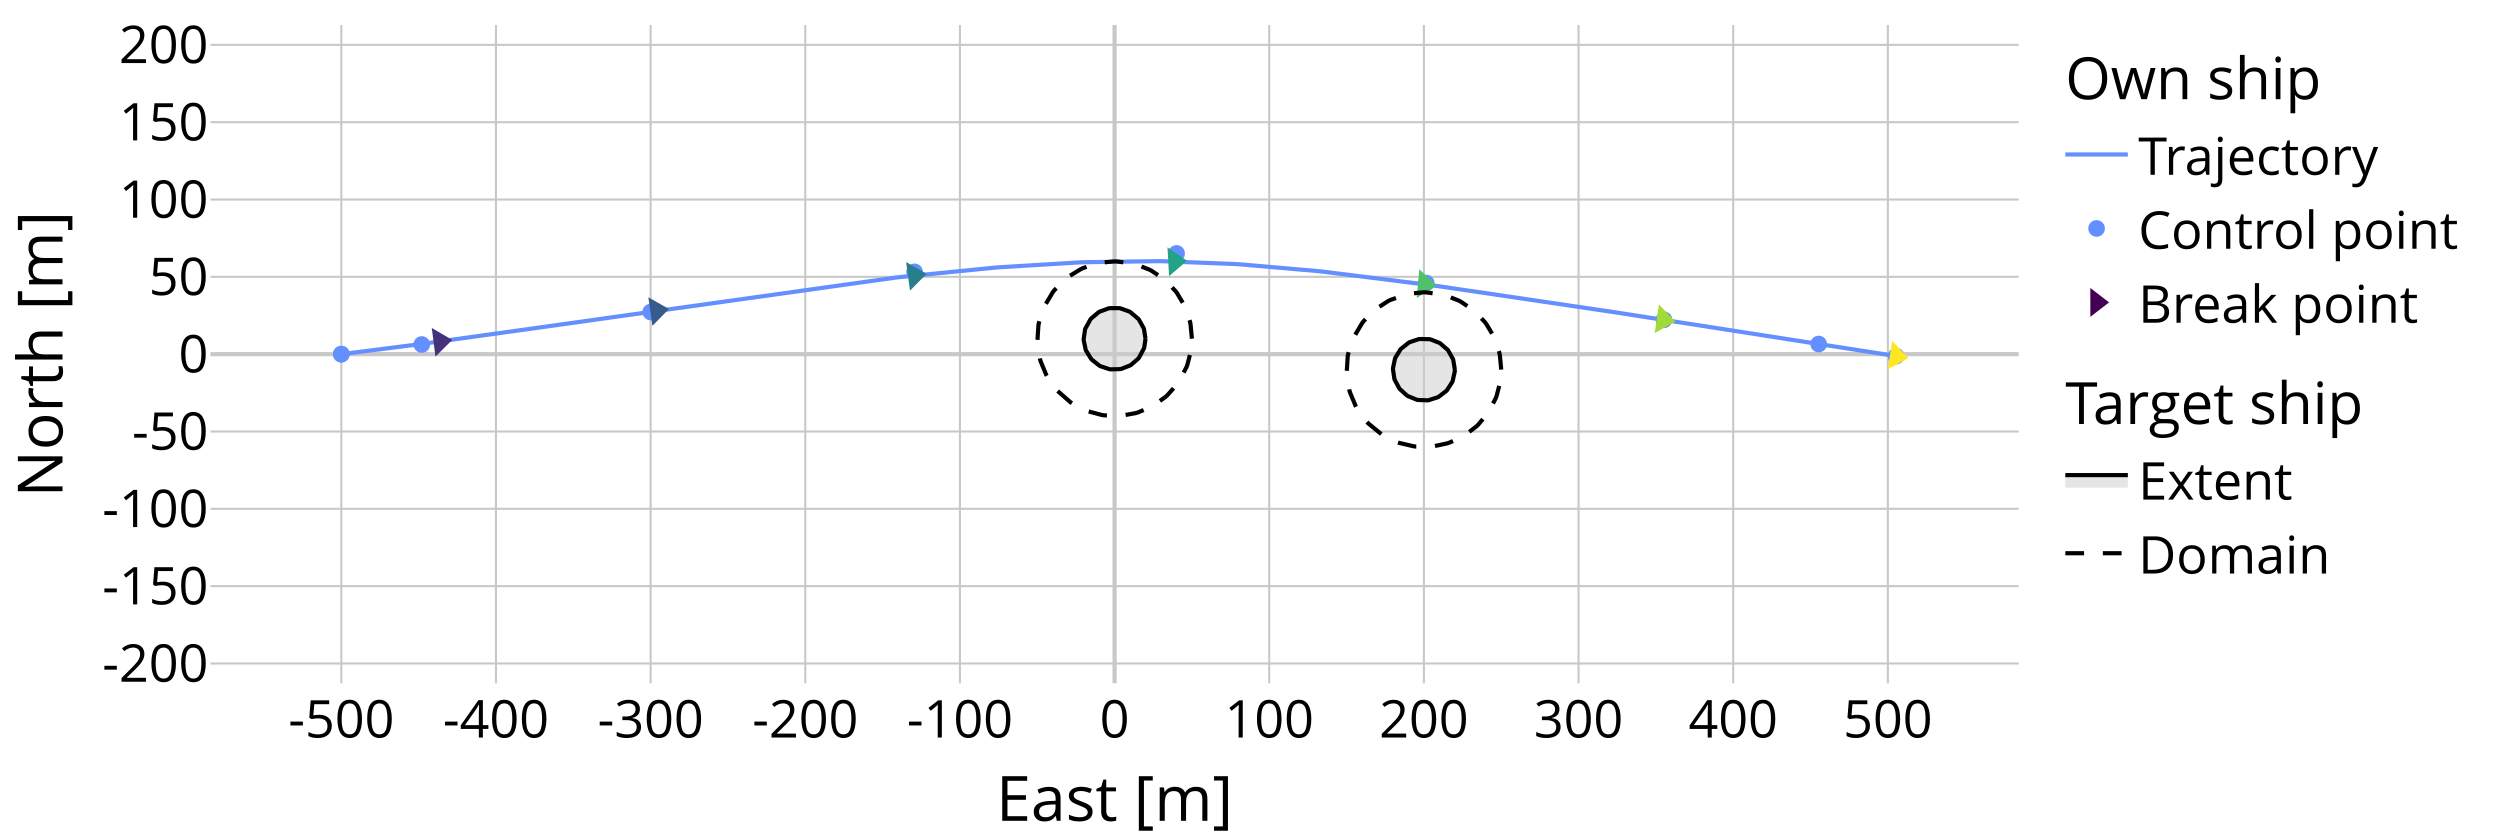
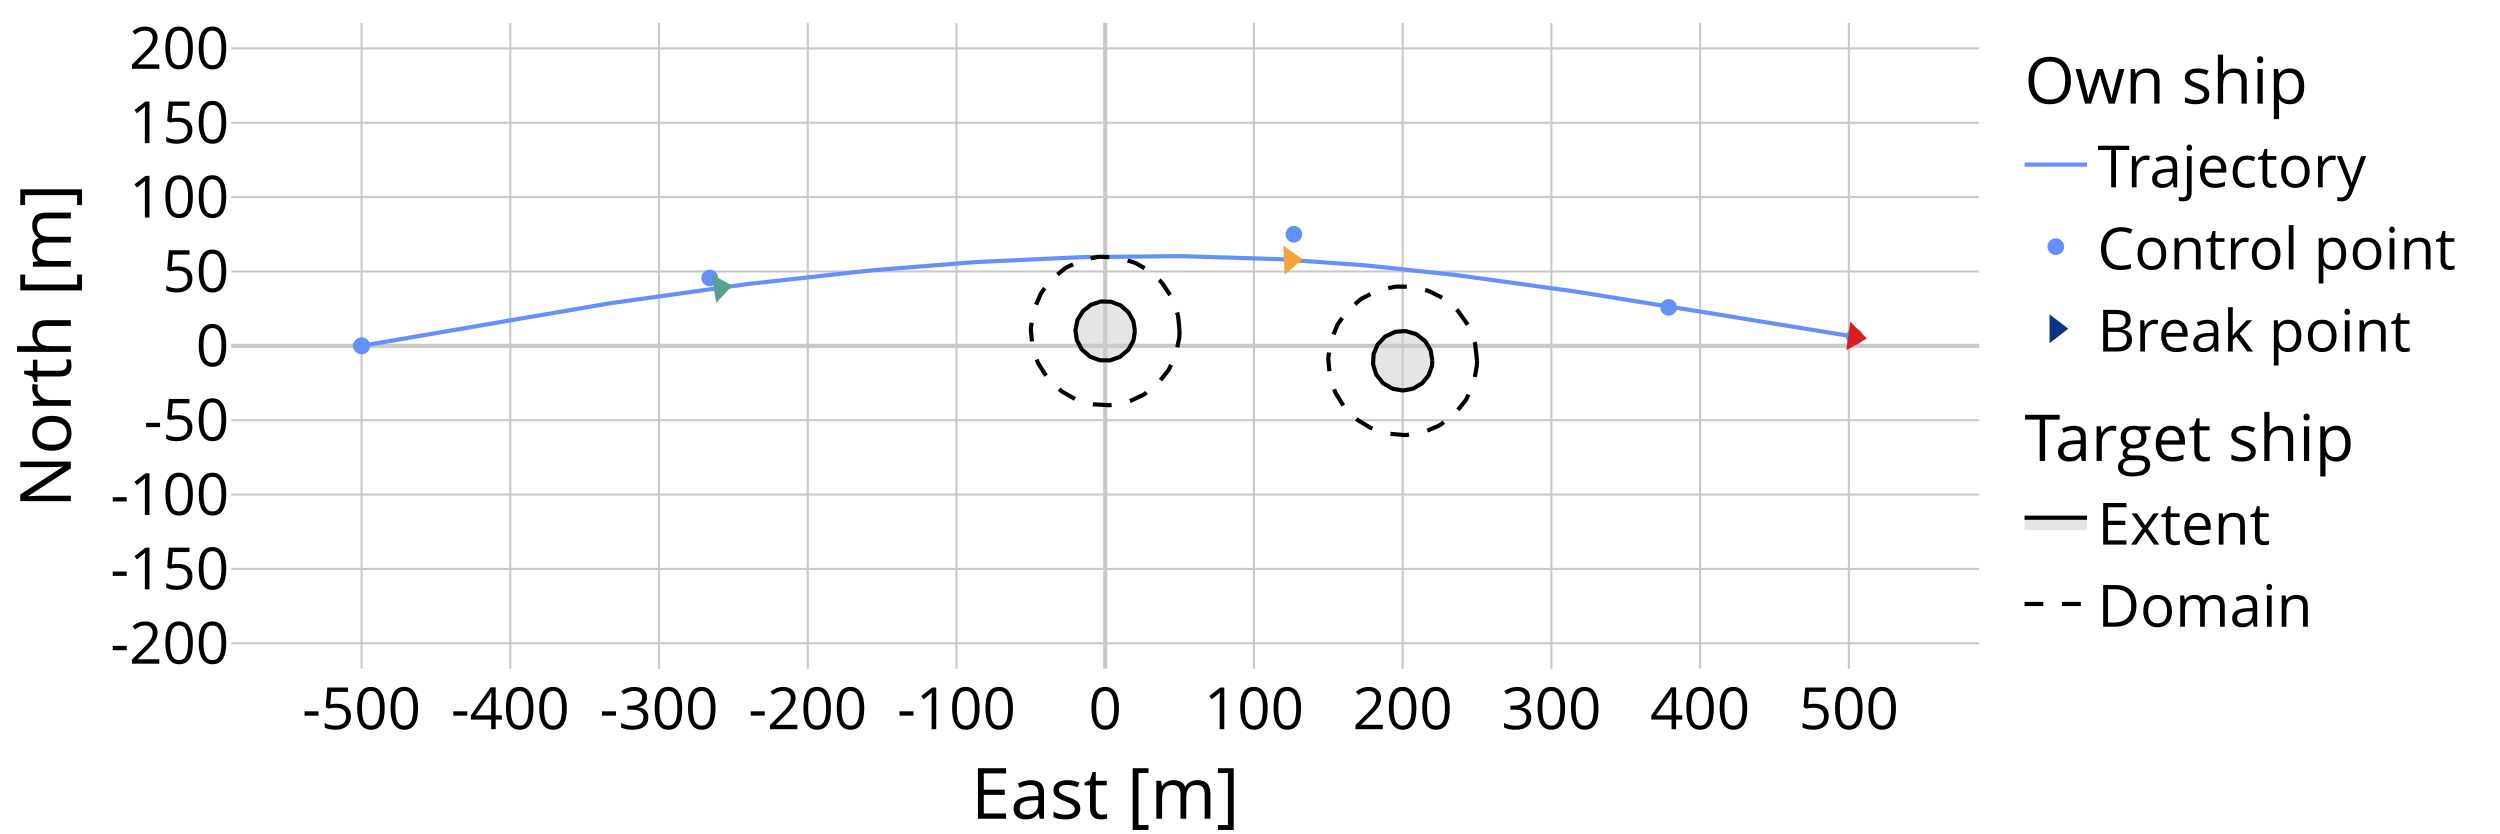
<svg xmlns="http://www.w3.org/2000/svg" class="main-svg" width="1200" height="400" style="" viewBox="0 0 1200 400">
  <rect x="0" y="0" width="1200" height="400" style="fill: rgb(255, 255, 255); fill-opacity: 1;" />
-   <defs id="defs-8f6f8b">
+   <defs id="defs-2bbbcf">
    <g class="clips">
-       <clipPath id="clip8f6f8bxyplot" class="plotclip">
-         <rect width="868" height="316" />
+       <clipPath id="clip2bbbcfxyplot" class="plotclip">
+         <rect width="839" height="310" />
      </clipPath>
-       <clipPath class="axesclip" id="clip8f6f8bx">
-         <rect x="101" y="0" width="868" height="400" />
+       <clipPath class="axesclip" id="clip2bbbcfx">
+         <rect x="111" y="0" width="839" height="400" />
      </clipPath>
-       <clipPath class="axesclip" id="clip8f6f8by">
-         <rect x="0" y="12" width="1200" height="316" />
+       <clipPath class="axesclip" id="clip2bbbcfy">
+         <rect x="0" y="11" width="1200" height="310" />
      </clipPath>
-       <clipPath class="axesclip" id="clip8f6f8bxy">
-         <rect x="101" y="12" width="868" height="316" />
+       <clipPath class="axesclip" id="clip2bbbcfxy">
+         <rect x="111" y="11" width="839" height="310" />
      </clipPath>
    </g>
    <g class="gradients" />
    <g class="patterns" />
  </defs>
  <g class="bglayer" />
  <g class="layer-below">
    <g class="imagelayer" />
    <g class="shapelayer" />
  </g>
  <g class="cartesianlayer">
    <g class="subplot xy">
      <g class="layer-subplot">
        <g class="shapelayer" />
        <g class="imagelayer" />
      </g>
      <g class="minor-gridlayer">
        <g class="x" />
        <g class="y" />
      </g>
      <g class="gridlayer">
        <g class="x">
-           <path class="xgrid crisp" transform="translate(163.83,0)" d="M0,12v316" style="stroke: rgb(200, 200, 200); stroke-opacity: 1; stroke-width: 1px;" />
-           <path class="xgrid crisp" transform="translate(238.06,0)" d="M0,12v316" style="stroke: rgb(200, 200, 200); stroke-opacity: 1; stroke-width: 1px;" />
-           <path class="xgrid crisp" transform="translate(312.3,0)" d="M0,12v316" style="stroke: rgb(200, 200, 200); stroke-opacity: 1; stroke-width: 1px;" />
-           <path class="xgrid crisp" transform="translate(386.53,0)" d="M0,12v316" style="stroke: rgb(200, 200, 200); stroke-opacity: 1; stroke-width: 1px;" />
-           <path class="xgrid crisp" transform="translate(460.77,0)" d="M0,12v316" style="stroke: rgb(200, 200, 200); stroke-opacity: 1; stroke-width: 1px;" />
-           <path class="xgrid crisp" transform="translate(609.23,0)" d="M0,12v316" style="stroke: rgb(200, 200, 200); stroke-opacity: 1; stroke-width: 1px;" />
-           <path class="xgrid crisp" transform="translate(683.47,0)" d="M0,12v316" style="stroke: rgb(200, 200, 200); stroke-opacity: 1; stroke-width: 1px;" />
-           <path class="xgrid crisp" transform="translate(757.7,0)" d="M0,12v316" style="stroke: rgb(200, 200, 200); stroke-opacity: 1; stroke-width: 1px;" />
-           <path class="xgrid crisp" transform="translate(831.94,0)" d="M0,12v316" style="stroke: rgb(200, 200, 200); stroke-opacity: 1; stroke-width: 1px;" />
-           <path class="xgrid crisp" transform="translate(906.17,0)" d="M0,12v316" style="stroke: rgb(200, 200, 200); stroke-opacity: 1; stroke-width: 1px;" />
+           <path class="xgrid crisp" transform="translate(173.56,0)" d="M0,11v310" style="stroke: rgb(200, 200, 200); stroke-opacity: 1; stroke-width: 1px;" />
+           <path class="xgrid crisp" transform="translate(244.95,0)" d="M0,11v310" style="stroke: rgb(200, 200, 200); stroke-opacity: 1; stroke-width: 1px;" />
+           <path class="xgrid crisp" transform="translate(316.34,0)" d="M0,11v310" style="stroke: rgb(200, 200, 200); stroke-opacity: 1; stroke-width: 1px;" />
+           <path class="xgrid crisp" transform="translate(387.73,0)" d="M0,11v310" style="stroke: rgb(200, 200, 200); stroke-opacity: 1; stroke-width: 1px;" />
+           <path class="xgrid crisp" transform="translate(459.11,0)" d="M0,11v310" style="stroke: rgb(200, 200, 200); stroke-opacity: 1; stroke-width: 1px;" />
+           <path class="xgrid crisp" transform="translate(601.89,0)" d="M0,11v310" style="stroke: rgb(200, 200, 200); stroke-opacity: 1; stroke-width: 1px;" />
+           <path class="xgrid crisp" transform="translate(673.27,0)" d="M0,11v310" style="stroke: rgb(200, 200, 200); stroke-opacity: 1; stroke-width: 1px;" />
+           <path class="xgrid crisp" transform="translate(744.66,0)" d="M0,11v310" style="stroke: rgb(200, 200, 200); stroke-opacity: 1; stroke-width: 1px;" />
+           <path class="xgrid crisp" transform="translate(816.05,0)" d="M0,11v310" style="stroke: rgb(200, 200, 200); stroke-opacity: 1; stroke-width: 1px;" />
+           <path class="xgrid crisp" transform="translate(887.44,0)" d="M0,11v310" style="stroke: rgb(200, 200, 200); stroke-opacity: 1; stroke-width: 1px;" />
        </g>
        <g class="y">
-           <path class="ygrid crisp" transform="translate(0,318.47)" d="M101,0h868" style="stroke: rgb(200, 200, 200); stroke-opacity: 1; stroke-width: 1px;" />
-           <path class="ygrid crisp" transform="translate(0,281.35)" d="M101,0h868" style="stroke: rgb(200, 200, 200); stroke-opacity: 1; stroke-width: 1px;" />
-           <path class="ygrid crisp" transform="translate(0,244.23)" d="M101,0h868" style="stroke: rgb(200, 200, 200); stroke-opacity: 1; stroke-width: 1px;" />
-           <path class="ygrid crisp" transform="translate(0,207.12)" d="M101,0h868" style="stroke: rgb(200, 200, 200); stroke-opacity: 1; stroke-width: 1px;" />
-           <path class="ygrid crisp" transform="translate(0,132.88)" d="M101,0h868" style="stroke: rgb(200, 200, 200); stroke-opacity: 1; stroke-width: 1px;" />
-           <path class="ygrid crisp" transform="translate(0,95.77)" d="M101,0h868" style="stroke: rgb(200, 200, 200); stroke-opacity: 1; stroke-width: 1px;" />
-           <path class="ygrid crisp" transform="translate(0,58.65)" d="M101,0h868" style="stroke: rgb(200, 200, 200); stroke-opacity: 1; stroke-width: 1px;" />
-           <path class="ygrid crisp" transform="translate(0,21.53)" d="M101,0h868" style="stroke: rgb(200, 200, 200); stroke-opacity: 1; stroke-width: 1px;" />
+           <path class="ygrid crisp" transform="translate(0,308.77)" d="M111,0h839" style="stroke: rgb(200, 200, 200); stroke-opacity: 1; stroke-width: 1px;" />
+           <path class="ygrid crisp" transform="translate(0,273.08)" d="M111,0h839" style="stroke: rgb(200, 200, 200); stroke-opacity: 1; stroke-width: 1px;" />
+           <path class="ygrid crisp" transform="translate(0,237.39)" d="M111,0h839" style="stroke: rgb(200, 200, 200); stroke-opacity: 1; stroke-width: 1px;" />
+           <path class="ygrid crisp" transform="translate(0,201.69)" d="M111,0h839" style="stroke: rgb(200, 200, 200); stroke-opacity: 1; stroke-width: 1px;" />
+           <path class="ygrid crisp" transform="translate(0,130.31)" d="M111,0h839" style="stroke: rgb(200, 200, 200); stroke-opacity: 1; stroke-width: 1px;" />
+           <path class="ygrid crisp" transform="translate(0,94.61)" d="M111,0h839" style="stroke: rgb(200, 200, 200); stroke-opacity: 1; stroke-width: 1px;" />
+           <path class="ygrid crisp" transform="translate(0,58.92)" d="M111,0h839" style="stroke: rgb(200, 200, 200); stroke-opacity: 1; stroke-width: 1px;" />
+           <path class="ygrid crisp" transform="translate(0,23.23)" d="M111,0h839" style="stroke: rgb(200, 200, 200); stroke-opacity: 1; stroke-width: 1px;" />
        </g>
      </g>
      <g class="zerolinelayer">
-         <path class="xzl zl crisp" transform="translate(535,0)" d="M0,12v316" style="stroke: rgb(200, 200, 200); stroke-opacity: 1; stroke-width: 2px;" />
-         <path class="yzl zl crisp" transform="translate(0,170)" d="M101,0h868" style="stroke: rgb(200, 200, 200); stroke-opacity: 1; stroke-width: 2px;" />
+         <path class="xzl zl crisp" transform="translate(530.5,0)" d="M0,11v310" style="stroke: rgb(200, 200, 200); stroke-opacity: 1; stroke-width: 2px;" />
+         <path class="yzl zl crisp" transform="translate(0,166)" d="M111,0h839" style="stroke: rgb(200, 200, 200); stroke-opacity: 1; stroke-width: 2px;" />
      </g>
      <g class="layer-between">
        <g class="shapelayer" />
        <g class="imagelayer" />
      </g>
      <path class="xlines-below" />
      <path class="ylines-below" />
      <g class="overlines-below" />
      <g class="xaxislayer-below" />
      <g class="yaxislayer-below" />
      <g class="overaxes-below" />
      <g class="overplot">
-         <g class="xy" transform="translate(101,12)" clip-path="url(#clip8f6f8bxyplot)">
+         <g class="xy" transform="translate(111,11)" clip-path="url(#clip2bbbcfxyplot)">
          <g class="scatterlayer mlayer">
-             <g class="trace scatter tracee1438c" style="stroke-miterlimit: 2; opacity: 1;">
-               <g class="fills" />
-               <g class="errorbars" />
-               <g class="lines">
-                 <path class="js-line" d="M62.83,158L99.38,153.35L101.18,153.11L183.21,141.67L185.85,141.28L328.56,121.29L331.51,120.95L375.77,116.53L378.71,116.29L416.82,113.97L419.73,113.86L454.54,113.36L457.42,113.39L491.76,114.73L494.6,114.91L531.23,118.1L534.03,118.39L586.54,124.97L589.27,125.34L675.32,138.07L677.97,138.48L809.14,158.92" style="vector-effect: none; fill: none; stroke: rgb(100, 143, 255); stroke-opacity: 1; stroke-width: 2px; opacity: 1;" />
-               </g>
-               <g class="points" />
-               <g class="text" />
-             </g>
-             <g class="trace scatter trace0c125d" style="stroke-miterlimit: 2; opacity: 1;">
+             <g class="trace scatter trace939c73" style="stroke-miterlimit: 2; opacity: 1;">
+               <g class="fills" />
+               <g class="errorbars" />
+               <g class="lines">
+                 <path class="js-line" d="M62.56,155L180.9,134.72L183.41,134.34L246.19,125.57L248.87,125.23L305.69,118.95L308.42,118.69L355.08,114.96L357.84,114.78L407.63,112.46L410.41,112.38L454.79,111.96L457.56,111.99L501.86,113.36L504.62,113.5L543.19,116.28L545.93,116.53L587.02,120.93L589.76,121.27L644.22,128.8L646.93,129.21L722.65,141.41L725.35,141.86L779.13,150.64" style="vector-effect: none; fill: none; stroke: rgb(100, 143, 255); stroke-opacity: 1; stroke-width: 2px; opacity: 1;" />
+               </g>
+               <g class="points" />
+               <g class="text" />
+             </g>
+             <g class="trace scatter trace4f220f" style="stroke-miterlimit: 2; opacity: 1;">
              <g class="fills" />
              <g class="errorbars" />
              <g class="lines" />
              <g class="points">
-                 <path class="point" transform="translate(62.83,158)" d="M4,0A4,4 0 1,1 0,-4A4,4 0 0,1 4,0Z" style="opacity: 1; stroke-width: 0px; fill: rgb(100, 143, 255); fill-opacity: 1;" />
-                 <path class="point" transform="translate(62.83,158)" d="M4,0A4,4 0 1,1 0,-4A4,4 0 0,1 4,0Z" style="opacity: 1; stroke-width: 0px; fill: rgb(100, 143, 255); fill-opacity: 1;" />
-                 <path class="point" transform="translate(101.45,153.36)" d="M4,0A4,4 0 1,1 0,-4A4,4 0 0,1 4,0Z" style="opacity: 1; stroke-width: 0px; fill: rgb(100, 143, 255); fill-opacity: 1;" />
-                 <path class="point" transform="translate(211.36,137.76)" d="M4,0A4,4 0 1,1 0,-4A4,4 0 0,1 4,0Z" style="opacity: 1; stroke-width: 0px; fill: rgb(100, 143, 255); fill-opacity: 1;" />
-                 <path class="point" transform="translate(337.99,118.5)" d="M4,0A4,4 0 1,1 0,-4A4,4 0 0,1 4,0Z" style="opacity: 1; stroke-width: 0px; fill: rgb(100, 143, 255); fill-opacity: 1;" />
-                 <path class="point" transform="translate(463.76,109.64)" d="M4,0A4,4 0 1,1 0,-4A4,4 0 0,1 4,0Z" style="opacity: 1; stroke-width: 0px; fill: rgb(100, 143, 255); fill-opacity: 1;" />
-                 <path class="point" transform="translate(583.58,123.86)" d="M4,0A4,4 0 1,1 0,-4A4,4 0 0,1 4,0Z" style="opacity: 1; stroke-width: 0px; fill: rgb(100, 143, 255); fill-opacity: 1;" />
-                 <path class="point" transform="translate(697.7,141.51)" d="M4,0A4,4 0 1,1 0,-4A4,4 0 0,1 4,0Z" style="opacity: 1; stroke-width: 0px; fill: rgb(100, 143, 255); fill-opacity: 1;" />
-                 <path class="point" transform="translate(771.97,153.14)" d="M4,0A4,4 0 1,1 0,-4A4,4 0 0,1 4,0Z" style="opacity: 1; stroke-width: 0px; fill: rgb(100, 143, 255); fill-opacity: 1;" />
-                 <path class="point" transform="translate(809.14,158.92)" d="M4,0A4,4 0 1,1 0,-4A4,4 0 0,1 4,0Z" style="opacity: 1; stroke-width: 0px; fill: rgb(100, 143, 255); fill-opacity: 1;" />
-               </g>
-               <g class="text" />
-             </g>
-             <g class="trace scatter trace7d413b" style="stroke-miterlimit: 2; opacity: 1;">
+                 <path class="point" transform="translate(62.56,155)" d="M4,0A4,4 0 1,1 0,-4A4,4 0 0,1 4,0Z" style="opacity: 1; stroke-width: 0px; fill: rgb(100, 143, 255); fill-opacity: 1;" />
+                 <path class="point" transform="translate(62.56,155)" d="M4,0A4,4 0 1,1 0,-4A4,4 0 0,1 4,0Z" style="opacity: 1; stroke-width: 0px; fill: rgb(100, 143, 255); fill-opacity: 1;" />
+                 <path class="point" transform="translate(229.66,122.41)" d="M4,0A4,4 0 1,1 0,-4A4,4 0 0,1 4,0Z" style="opacity: 1; stroke-width: 0px; fill: rgb(100, 143, 255); fill-opacity: 1;" />
+                 <path class="point" transform="translate(510.06,101.44)" d="M4,0A4,4 0 1,1 0,-4A4,4 0 0,1 4,0Z" style="opacity: 1; stroke-width: 0px; fill: rgb(100, 143, 255); fill-opacity: 1;" />
+                 <path class="point" transform="translate(689.96,136.54)" d="M4,0A4,4 0 1,1 0,-4A4,4 0 0,1 4,0Z" style="opacity: 1; stroke-width: 0px; fill: rgb(100, 143, 255); fill-opacity: 1;" />
+                 <path class="point" transform="translate(779.13,150.64)" d="M4,0A4,4 0 1,1 0,-4A4,4 0 0,1 4,0Z" style="opacity: 1; stroke-width: 0px; fill: rgb(100, 143, 255); fill-opacity: 1;" />
+               </g>
+               <g class="text" />
+             </g>
+             <g class="trace scatter traceaa5541" style="stroke-miterlimit: 2; opacity: 1;">
              <g class="fills" />
              <g class="errorbars" />
              <g class="lines" />
              <g class="points">
-                 <path class="point" transform="translate(62.83,158)" d="M0,0Z" style="opacity: 1; stroke-width: 0px; fill: rgb(68, 1, 84); fill-opacity: 1;" />
-                 <path class="point" transform="translate(110.11,151.92)" d="M-3.859,-6.491L-2.092,7.256L5.951,-0.765Z" style="opacity: 1; stroke-width: 0px; fill: rgb(69, 50, 125); fill-opacity: 1;" />
-                 <path class="point" transform="translate(214.15,137.15)" d="M-3.944,-6.439L-1.996,7.283L5.94,-0.843Z" style="opacity: 1; stroke-width: 0px; fill: rgb(54, 91, 140); fill-opacity: 1;" />
-                 <path class="point" transform="translate(337.84,120.23)" d="M-3.912,-6.459L-2.033,7.273L5.945,-0.813Z" style="opacity: 1; stroke-width: 0px; fill: rgb(39, 127, 142); fill-opacity: 1;" />
-                 <path class="point" transform="translate(462.77,113.48)" d="M-3.369,-6.758L-2.622,7.082L5.991,-0.323Z" style="opacity: 1; stroke-width: 0px; fill: rgb(34, 162, 135); fill-opacity: 1;" />
-                 <path class="point" transform="translate(582.63,124.43)" d="M-2.357,-7.174L-3.618,6.628L5.975,0.546Z" style="opacity: 1; stroke-width: 0px; fill: rgb(78, 193, 106); fill-opacity: 1;" />
-                 <path class="point" transform="translate(697.24,141.47)" d="M-1.948,-7.296L-3.986,6.414L5.935,0.882Z" style="opacity: 1; stroke-width: 0px; fill: rgb(162, 218, 55); fill-opacity: 1;" />
-                 <path class="point" transform="translate(809.14,158.92)" d="M-1.896,-7.31L-4.032,6.385L5.928,0.925Z" style="opacity: 1; stroke-width: 0px; fill: rgb(253, 231, 37); fill-opacity: 1;" />
-               </g>
-               <g class="text" />
-             </g>
-             <g class="trace scatter trace53553a" style="stroke-miterlimit: 2; opacity: 1;">
+                 <path class="point" transform="translate(62.56,155)" d="M0,0Z" style="opacity: 1; stroke-width: 0px; fill: rgb(12, 51, 131); fill-opacity: 1;" />
+                 <path class="point" transform="translate(234.62,127.06)" d="M-4.072,-6.36L-1.85,7.321L5.922,-0.962Z" style="opacity: 1; stroke-width: 0px; fill: rgb(88, 161, 142); fill-opacity: 1;" />
+                 <path class="point" transform="translate(508.3,113.71)" d="M-3.334,-6.776L-2.659,7.068L5.993,-0.292Z" style="opacity: 1; stroke-width: 0px; fill: rgb(242, 165, 56); fill-opacity: 1;" />
+                 <path class="point" transform="translate(779.13,150.64)" d="M-2.036,-7.272L-3.909,6.461L5.945,0.811Z" style="opacity: 1; stroke-width: 0px; fill: rgb(217, 30, 30); fill-opacity: 1;" />
+               </g>
+               <g class="text" />
+             </g>
+             <g class="trace scatter trace529191" style="stroke-miterlimit: 2; opacity: 1;">
              <g class="fills">
                <g>
-                   <path class="js-fill" d="M448.85,150.58L448.11,145.97L447.96,145.52L445.7,141.44L445.41,141.07L441.49,137.76L441.08,137.53L436.68,135.97L436.22,135.9L431.55,135.93L431.09,136.02L426.71,137.64L426.31,137.88L422.74,140.89L422.44,141.25L419.96,145.74L419.82,146.19L419.15,150.81L419.17,151.28L420.12,155.85L420.29,156.29L422.74,160.26L423.06,160.61L426.71,163.51L427.12,163.74L431.55,165.22L432.01,165.29L436.68,165.18L437.14,165.09L441.49,163.4L441.89,163.15L445.41,160.08L445.7,159.72L448.11,155.19L448.25,154.74L448.85,150.58Z" style="fill: rgb(204, 204, 204); fill-opacity: 0.5; stroke-width: 0;" />
+                   <path class="js-fill" d="M433.78,147.86L433.07,143.43L432.92,143L430.75,139.07L430.47,138.72L427.09,135.77L426.7,135.53L422.52,133.91L422.08,133.82L417.59,133.71L417.14,133.78L412.89,135.21L412.49,135.42L408.98,138.21L408.68,138.55L406.32,142.37L406.15,142.79L405.24,147.19L405.22,147.64L405.86,152.08L406,152.51L408.11,156.47L408.39,156.83L412.1,160.07L412.49,160.3L416.7,161.86L417.14,161.94L421.63,161.98L422.08,161.9L426.31,160.41L426.7,160.19L430.47,157L430.75,156.65L432.92,152.72L433.07,152.29L433.78,147.86Z" style="fill: rgb(204, 204, 204); fill-opacity: 0.5; stroke-width: 0;" />
                </g>
              </g>
              <g class="errorbars" />
              <g class="lines">
-                 <path class="js-line" d="M448.85,150.58L448.11,145.97L447.96,145.52L445.7,141.44L445.41,141.07L441.49,137.76L441.08,137.53L436.68,135.97L436.22,135.9L431.55,135.93L431.09,136.02L426.71,137.64L426.31,137.88L422.74,140.89L422.44,141.25L419.96,145.74L419.82,146.19L419.15,150.81L419.17,151.28L420.12,155.85L420.29,156.29L422.74,160.26L423.06,160.61L426.71,163.51L427.12,163.74L431.55,165.22L432.01,165.29L436.68,165.18L437.14,165.09L441.49,163.4L441.89,163.15L445.41,160.08L445.7,159.72L448.11,155.19L448.25,154.74L448.85,150.58" style="vector-effect: none; fill: none; stroke: rgb(0, 0, 0); stroke-opacity: 1; stroke-width: 2px; opacity: 1;" />
-               </g>
-               <g class="points" />
-               <g class="text" />
-             </g>
-             <g class="trace scatter trace14cbc1" style="stroke-miterlimit: 2; opacity: 1;">
-               <g class="fills" />
-               <g class="errorbars" />
-               <g class="lines">
-                 <path class="js-line" d="M471.12,150.58L470.45,143.59L470.21,142.44L468.03,135.77L467.55,134.7L463.96,128.66L463.25,127.73L458.43,122.63L457.53,121.87L451.71,117.95L450.67,117.41L444.12,114.87L442.99,114.56L434.88,113.47L433.71,113.46L426.72,114.18L425.58,114.43L418.92,116.66L417.86,117.15L411.85,120.79L410.92,121.5L405.11,127.27L404.39,128.19L400.2,135.23L399.74,136.3L397.66,143.01L397.44,144.16L396.92,152.33L397,153.5L398.21,160.42L398.54,161.54L401.24,168.03L401.81,169.05L405.86,174.78L406.64,175.66L412.8,181.05L413.78,181.7L420,184.95L421.09,185.38L427.88,187.19L429.03,187.36L436.05,187.64L437.22,187.55L444.12,186.29L445.25,185.95L451.71,183.2L452.73,182.62L458.43,178.52L459.3,177.74L463.96,172.49L464.64,171.53L468.48,164.31L468.9,163.21L470.66,156.41L470.82,155.25L471.12,150.58" style="vector-effect: none; fill: none; stroke: rgb(0, 0, 0); stroke-opacity: 1; stroke-dasharray: 9px, 9px; stroke-width: 2px; opacity: 1;" />
-               </g>
-               <g class="points" />
-               <g class="text" />
-             </g>
-             <g class="trace scatter trace38dc88" style="stroke-miterlimit: 2; opacity: 1;">
+                 <path class="js-line" d="M433.78,147.86L433.07,143.43L432.92,143L430.75,139.07L430.47,138.72L427.09,135.77L426.7,135.53L422.52,133.91L422.08,133.82L417.59,133.71L417.14,133.78L412.89,135.21L412.49,135.42L408.98,138.21L408.68,138.55L406.32,142.37L406.15,142.79L405.24,147.19L405.22,147.64L405.86,152.08L406,152.51L408.11,156.47L408.39,156.83L412.1,160.07L412.49,160.3L416.7,161.86L417.14,161.94L421.63,161.98L422.08,161.9L426.31,160.41L426.7,160.19L430.47,157L430.75,156.65L432.92,152.72L433.07,152.29L433.78,147.86" style="vector-effect: none; fill: none; stroke: rgb(0, 0, 0); stroke-opacity: 1; stroke-width: 2px; opacity: 1;" />
+               </g>
+               <g class="points" />
+               <g class="text" />
+             </g>
+             <g class="trace scatter trace9f616b" style="stroke-miterlimit: 2; opacity: 1;">
+               <g class="fills" />
+               <g class="errorbars" />
+               <g class="lines">
+                 <path class="js-line" d="M455.19,147.86L454.55,141.14L454.33,140.04L451.76,132.59L451.26,131.58L446.92,125.01L446.19,124.16L441.25,119.56L440.34,118.89L434.51,115.48L433.48,115.02L425.94,112.75L424.83,112.57L416.97,112.26L415.84,112.36L409.22,113.68L408.15,114.02L401.01,117.33L400.05,117.93L393.96,122.92L393.19,123.74L389.12,129.13L388.54,130.1L385.4,137.31L385.08,138.4L383.85,146.17L383.81,147.3L384.56,155.14L384.8,156.23L387,162.62L387.48,163.64L391.72,170.27L392.44,171.14L398.2,176.5L399.12,177.16L405,180.48L406.04,180.92L412.5,182.86L413.61,183.07L421.47,183.5L422.6,183.42L430.32,181.88L431.38,181.52L437.51,178.68L438.47,178.09L443.83,173.98L444.64,173.2L449.58,167.07L450.17,166.11L453.06,160.01L453.43,158.94L455.03,151.24L455.12,150.11L455.19,147.86" style="vector-effect: none; fill: none; stroke: rgb(0, 0, 0); stroke-opacity: 1; stroke-dasharray: 9px, 9px; stroke-width: 2px; opacity: 1;" />
+               </g>
+               <g class="points" />
+               <g class="text" />
+             </g>
+             <g class="trace scatter trace96dab7" style="stroke-miterlimit: 2; opacity: 1;">
              <g class="fills">
                <g>
-                   <path class="js-fill" d="M597.32,165.42L596.58,160.81L596.43,160.37L594.17,156.28L593.88,155.92L590.36,152.85L589.96,152.6L585.61,150.91L585.15,150.82L580.48,150.71L580.02,150.78L575.59,152.26L575.18,152.49L571.53,155.39L571.21,155.74L568.76,159.71L568.59,160.15L567.64,164.72L567.62,165.19L568.29,169.81L568.43,170.26L570.63,174.38L570.91,174.75L574.38,177.87L574.78,178.12L579.1,179.88L579.56,179.98L584.22,180.17L584.69,180.1L589.14,178.69L589.55,178.47L593.25,175.63L593.57,175.28L596.08,171.35L596.26,170.92L597.29,166.36L597.31,165.89L597.32,165.42Z" style="fill: rgb(204, 204, 204); fill-opacity: 0.5; stroke-width: 0;" />
+                   <path class="js-fill" d="M576.55,162.14L575.7,157.28L575.54,156.86L573.24,153L572.95,152.66L569.09,149.59L568.69,149.38L563.96,147.96L563.51,147.92L559.03,148.23L558.6,148.34L554.12,150.42L553.75,150.68L550.36,154.27L550.12,154.65L548.4,158.79L548.3,159.23L548.08,163.71L548.14,164.16L549.47,168.45L549.67,168.85L552.71,172.74L553.05,173.04L557.31,175.52L557.73,175.67L562.16,176.42L562.61,176.41L567.03,175.6L567.45,175.44L571.33,173.18L571.67,172.89L574.54,169.44L574.77,169.05L576.3,164.83L576.37,164.38L576.55,162.14Z" style="fill: rgb(204, 204, 204); fill-opacity: 0.5; stroke-width: 0;" />
                </g>
              </g>
              <g class="errorbars" />
              <g class="lines">
-                 <path class="js-line" d="M597.32,165.42L596.58,160.81L596.43,160.37L594.17,156.28L593.88,155.92L590.36,152.85L589.96,152.6L585.61,150.91L585.15,150.82L580.48,150.71L580.02,150.78L575.59,152.26L575.18,152.49L571.53,155.39L571.21,155.74L568.76,159.71L568.59,160.15L567.64,164.72L567.62,165.19L568.29,169.81L568.43,170.26L570.63,174.38L570.91,174.75L574.38,177.87L574.78,178.12L579.1,179.88L579.56,179.98L584.22,180.17L584.69,180.1L589.14,178.69L589.55,178.47L593.25,175.63L593.57,175.28L596.08,171.35L596.26,170.92L597.29,166.36L597.31,165.89L597.32,165.42" style="vector-effect: none; fill: none; stroke: rgb(0, 0, 0); stroke-opacity: 1; stroke-width: 2px; opacity: 1;" />
-               </g>
-               <g class="points" />
-               <g class="text" />
-             </g>
-             <g class="trace scatter trace14216b" style="stroke-miterlimit: 2; opacity: 1;">
-               <g class="fills" />
-               <g class="errorbars" />
-               <g class="lines">
-                 <path class="js-line" d="M619.59,165.42L618.92,158.43L618.68,157.29L616.5,150.61L616.02,149.55L612.43,143.51L611.72,142.58L606.9,137.48L606,136.72L600.18,132.8L599.14,132.26L592.59,129.71L591.46,129.41L583.35,128.32L582.18,128.31L575.19,129.03L574.05,129.27L566.33,132L565.28,132.53L559.39,136.35L558.49,137.09L553.58,142.12L552.86,143.04L548.67,150.08L548.21,151.15L546.13,157.86L545.91,159.01L545.39,167.18L545.47,168.35L546.68,175.27L547.01,176.39L549.71,182.87L550.28,183.9L555.11,190.51L555.91,191.36L562.25,196.55L563.24,197.17L569.56,200.22L570.67,200.61L577.5,202.21L578.67,202.35L585.69,202.4L586.85,202.28L593.72,200.8L594.83,200.42L601.2,197.47L602.2,196.86L607.77,192.59L608.61,191.77L613.11,186.38L613.75,185.4L616.95,179.15L617.37,178.06L619.13,171.26L619.29,170.1L619.59,165.42" style="vector-effect: none; fill: none; stroke: rgb(0, 0, 0); stroke-opacity: 1; stroke-dasharray: 9px, 9px; stroke-width: 2px; opacity: 1;" />
+                 <path class="js-line" d="M576.55,162.14L575.7,157.28L575.54,156.86L573.24,153L572.95,152.66L569.09,149.59L568.69,149.38L563.96,147.96L563.51,147.92L559.03,148.23L558.6,148.34L554.12,150.42L553.75,150.68L550.36,154.27L550.12,154.65L548.4,158.79L548.3,159.23L548.08,163.71L548.14,164.16L549.47,168.45L549.67,168.85L552.71,172.74L553.05,173.04L557.31,175.52L557.73,175.67L562.16,176.42L562.61,176.41L567.03,175.6L567.45,175.44L571.33,173.18L571.67,172.89L574.54,169.44L574.77,169.05L576.3,164.83L576.37,164.38L576.55,162.14" style="vector-effect: none; fill: none; stroke: rgb(0, 0, 0); stroke-opacity: 1; stroke-width: 2px; opacity: 1;" />
+               </g>
+               <g class="points" />
+               <g class="text" />
+             </g>
+             <g class="trace scatter traced16db9" style="stroke-miterlimit: 2; opacity: 1;">
+               <g class="fills" />
+               <g class="errorbars" />
+               <g class="lines">
+                 <path class="js-line" d="M597.97,162.14L597.1,154.31L596.84,153.22L594.04,145.86L593.51,144.86L588.96,138.44L588.2,137.61L582.19,132.52L581.25,131.91L575.21,128.87L574.16,128.48L567.61,126.85L566.49,126.7L559.74,126.54L558.62,126.63L550.92,128.3L549.86,128.67L542.83,132.21L541.89,132.84L535.96,138.02L535.22,138.86L531.32,144.37L530.77,145.36L527.86,152.67L527.58,153.77L526.62,160.45L526.59,161.58L527.33,169.41L527.58,170.51L529.77,176.9L530.26,177.92L533.8,183.66L534.49,184.55L540.08,190.1L540.98,190.78L546.75,194.28L547.77,194.75L554.17,196.9L555.28,197.14L563.12,197.82L564.25,197.78L572.01,196.48L573.09,196.15L579.3,193.51L580.28,192.96L586.6,188.26L587.41,187.48L592.36,181.35L592.95,180.39L596.2,173.22L596.54,172.15L597.9,164.39L597.95,163.27L597.97,162.14" style="vector-effect: none; fill: none; stroke: rgb(0, 0, 0); stroke-opacity: 1; stroke-dasharray: 9px, 9px; stroke-width: 2px; opacity: 1;" />
              </g>
              <g class="points" />
              <g class="text" />
            </g>
          </g>
        </g>
      </g>
      <path class="xlines-above crisp" d="M0,0" style="fill: none;" />
      <path class="ylines-above crisp" d="M0,0" style="fill: none;" />
      <g class="overlines-above" />
      <g class="xaxislayer-above">
        <g class="xtick">
-           <text text-anchor="middle" x="0" y="354" transform="translate(163.83,0)" style="font-family: 'Open Sans', verdana, arial, sans-serif; font-size: 25px; fill: rgb(0, 0, 0); fill-opacity: 1; white-space: pre; opacity: 1;">-500</text>
-         </g>
-         <g class="xtick">
-           <text text-anchor="middle" x="0" y="354" style="font-family: 'Open Sans', verdana, arial, sans-serif; font-size: 25px; fill: rgb(0, 0, 0); fill-opacity: 1; white-space: pre; opacity: 1;" transform="translate(238.06,0)">-400</text>
-         </g>
-         <g class="xtick">
-           <text text-anchor="middle" x="0" y="354" style="font-family: 'Open Sans', verdana, arial, sans-serif; font-size: 25px; fill: rgb(0, 0, 0); fill-opacity: 1; white-space: pre; opacity: 1;" transform="translate(312.3,0)">-300</text>
-         </g>
-         <g class="xtick">
-           <text text-anchor="middle" x="0" y="354" style="font-family: 'Open Sans', verdana, arial, sans-serif; font-size: 25px; fill: rgb(0, 0, 0); fill-opacity: 1; white-space: pre; opacity: 1;" transform="translate(386.53,0)">-200</text>
-         </g>
-         <g class="xtick">
-           <text text-anchor="middle" x="0" y="354" style="font-family: 'Open Sans', verdana, arial, sans-serif; font-size: 25px; fill: rgb(0, 0, 0); fill-opacity: 1; white-space: pre; opacity: 1;" transform="translate(460.77,0)">-100</text>
-         </g>
-         <g class="xtick">
-           <text text-anchor="middle" x="0" y="354" style="font-family: 'Open Sans', verdana, arial, sans-serif; font-size: 25px; fill: rgb(0, 0, 0); fill-opacity: 1; white-space: pre; opacity: 1;" transform="translate(535,0)">0</text>
-         </g>
-         <g class="xtick">
-           <text text-anchor="middle" x="0" y="354" style="font-family: 'Open Sans', verdana, arial, sans-serif; font-size: 25px; fill: rgb(0, 0, 0); fill-opacity: 1; white-space: pre; opacity: 1;" transform="translate(609.23,0)">100</text>
-         </g>
-         <g class="xtick">
-           <text text-anchor="middle" x="0" y="354" style="font-family: 'Open Sans', verdana, arial, sans-serif; font-size: 25px; fill: rgb(0, 0, 0); fill-opacity: 1; white-space: pre; opacity: 1;" transform="translate(683.47,0)">200</text>
-         </g>
-         <g class="xtick">
-           <text text-anchor="middle" x="0" y="354" style="font-family: 'Open Sans', verdana, arial, sans-serif; font-size: 25px; fill: rgb(0, 0, 0); fill-opacity: 1; white-space: pre; opacity: 1;" transform="translate(757.7,0)">300</text>
-         </g>
-         <g class="xtick">
-           <text text-anchor="middle" x="0" y="354" style="font-family: 'Open Sans', verdana, arial, sans-serif; font-size: 25px; fill: rgb(0, 0, 0); fill-opacity: 1; white-space: pre; opacity: 1;" transform="translate(831.94,0)">400</text>
-         </g>
-         <g class="xtick">
-           <text text-anchor="middle" x="0" y="354" style="font-family: 'Open Sans', verdana, arial, sans-serif; font-size: 25px; fill: rgb(0, 0, 0); fill-opacity: 1; white-space: pre; opacity: 1;" transform="translate(906.17,0)">500</text>
+           <text text-anchor="middle" x="0" y="350" transform="translate(173.56,0)" style="font-family: 'Open Sans', verdana, arial, sans-serif; font-size: 28px; fill: rgb(0, 0, 0); fill-opacity: 1; white-space: pre; opacity: 1;">-500</text>
+         </g>
+         <g class="xtick">
+           <text text-anchor="middle" x="0" y="350" style="font-family: 'Open Sans', verdana, arial, sans-serif; font-size: 28px; fill: rgb(0, 0, 0); fill-opacity: 1; white-space: pre; opacity: 1;" transform="translate(244.95,0)">-400</text>
+         </g>
+         <g class="xtick">
+           <text text-anchor="middle" x="0" y="350" style="font-family: 'Open Sans', verdana, arial, sans-serif; font-size: 28px; fill: rgb(0, 0, 0); fill-opacity: 1; white-space: pre; opacity: 1;" transform="translate(316.34,0)">-300</text>
+         </g>
+         <g class="xtick">
+           <text text-anchor="middle" x="0" y="350" style="font-family: 'Open Sans', verdana, arial, sans-serif; font-size: 28px; fill: rgb(0, 0, 0); fill-opacity: 1; white-space: pre; opacity: 1;" transform="translate(387.73,0)">-200</text>
+         </g>
+         <g class="xtick">
+           <text text-anchor="middle" x="0" y="350" style="font-family: 'Open Sans', verdana, arial, sans-serif; font-size: 28px; fill: rgb(0, 0, 0); fill-opacity: 1; white-space: pre; opacity: 1;" transform="translate(459.11,0)">-100</text>
+         </g>
+         <g class="xtick">
+           <text text-anchor="middle" x="0" y="350" style="font-family: 'Open Sans', verdana, arial, sans-serif; font-size: 28px; fill: rgb(0, 0, 0); fill-opacity: 1; white-space: pre; opacity: 1;" transform="translate(530.5,0)">0</text>
+         </g>
+         <g class="xtick">
+           <text text-anchor="middle" x="0" y="350" style="font-family: 'Open Sans', verdana, arial, sans-serif; font-size: 28px; fill: rgb(0, 0, 0); fill-opacity: 1; white-space: pre; opacity: 1;" transform="translate(601.89,0)">100</text>
+         </g>
+         <g class="xtick">
+           <text text-anchor="middle" x="0" y="350" style="font-family: 'Open Sans', verdana, arial, sans-serif; font-size: 28px; fill: rgb(0, 0, 0); fill-opacity: 1; white-space: pre; opacity: 1;" transform="translate(673.27,0)">200</text>
+         </g>
+         <g class="xtick">
+           <text text-anchor="middle" x="0" y="350" style="font-family: 'Open Sans', verdana, arial, sans-serif; font-size: 28px; fill: rgb(0, 0, 0); fill-opacity: 1; white-space: pre; opacity: 1;" transform="translate(744.66,0)">300</text>
+         </g>
+         <g class="xtick">
+           <text text-anchor="middle" x="0" y="350" style="font-family: 'Open Sans', verdana, arial, sans-serif; font-size: 28px; fill: rgb(0, 0, 0); fill-opacity: 1; white-space: pre; opacity: 1;" transform="translate(816.05,0)">400</text>
+         </g>
+         <g class="xtick">
+           <text text-anchor="middle" x="0" y="350" style="font-family: 'Open Sans', verdana, arial, sans-serif; font-size: 28px; fill: rgb(0, 0, 0); fill-opacity: 1; white-space: pre; opacity: 1;" transform="translate(887.44,0)">500</text>
        </g>
      </g>
      <g class="yaxislayer-above">
        <g class="ytick">
-           <text text-anchor="end" x="100" y="8.75" transform="translate(0,318.47)" style="font-family: 'Open Sans', verdana, arial, sans-serif; font-size: 25px; fill: rgb(0, 0, 0); fill-opacity: 1; white-space: pre; opacity: 1;">-200</text>
-         </g>
-         <g class="ytick">
-           <text text-anchor="end" x="100" y="8.75" style="font-family: 'Open Sans', verdana, arial, sans-serif; font-size: 25px; fill: rgb(0, 0, 0); fill-opacity: 1; white-space: pre; opacity: 1;" transform="translate(0,281.35)">-150</text>
-         </g>
-         <g class="ytick">
-           <text text-anchor="end" x="100" y="8.75" style="font-family: 'Open Sans', verdana, arial, sans-serif; font-size: 25px; fill: rgb(0, 0, 0); fill-opacity: 1; white-space: pre; opacity: 1;" transform="translate(0,244.23)">-100</text>
-         </g>
-         <g class="ytick">
-           <text text-anchor="end" x="100" y="8.75" style="font-family: 'Open Sans', verdana, arial, sans-serif; font-size: 25px; fill: rgb(0, 0, 0); fill-opacity: 1; white-space: pre; opacity: 1;" transform="translate(0,207.12)">-50</text>
-         </g>
-         <g class="ytick">
-           <text text-anchor="end" x="100" y="8.75" style="font-family: 'Open Sans', verdana, arial, sans-serif; font-size: 25px; fill: rgb(0, 0, 0); fill-opacity: 1; white-space: pre; opacity: 1;" transform="translate(0,170)">0</text>
-         </g>
-         <g class="ytick">
-           <text text-anchor="end" x="100" y="8.75" style="font-family: 'Open Sans', verdana, arial, sans-serif; font-size: 25px; fill: rgb(0, 0, 0); fill-opacity: 1; white-space: pre; opacity: 1;" transform="translate(0,132.88)">50</text>
-         </g>
-         <g class="ytick">
-           <text text-anchor="end" x="100" y="8.75" style="font-family: 'Open Sans', verdana, arial, sans-serif; font-size: 25px; fill: rgb(0, 0, 0); fill-opacity: 1; white-space: pre; opacity: 1;" transform="translate(0,95.77)">100</text>
-         </g>
-         <g class="ytick">
-           <text text-anchor="end" x="100" y="8.75" style="font-family: 'Open Sans', verdana, arial, sans-serif; font-size: 25px; fill: rgb(0, 0, 0); fill-opacity: 1; white-space: pre; opacity: 1;" transform="translate(0,58.65)">150</text>
-         </g>
-         <g class="ytick">
-           <text text-anchor="end" x="100" y="8.75" style="font-family: 'Open Sans', verdana, arial, sans-serif; font-size: 25px; fill: rgb(0, 0, 0); fill-opacity: 1; white-space: pre; opacity: 1;" transform="translate(0,21.53)">200</text>
+           <text text-anchor="end" x="110" y="9.8" transform="translate(0,308.77)" style="font-family: 'Open Sans', verdana, arial, sans-serif; font-size: 28px; fill: rgb(0, 0, 0); fill-opacity: 1; white-space: pre; opacity: 1;">-200</text>
+         </g>
+         <g class="ytick">
+           <text text-anchor="end" x="110" y="9.8" style="font-family: 'Open Sans', verdana, arial, sans-serif; font-size: 28px; fill: rgb(0, 0, 0); fill-opacity: 1; white-space: pre; opacity: 1;" transform="translate(0,273.08)">-150</text>
+         </g>
+         <g class="ytick">
+           <text text-anchor="end" x="110" y="9.8" style="font-family: 'Open Sans', verdana, arial, sans-serif; font-size: 28px; fill: rgb(0, 0, 0); fill-opacity: 1; white-space: pre; opacity: 1;" transform="translate(0,237.39)">-100</text>
+         </g>
+         <g class="ytick">
+           <text text-anchor="end" x="110" y="9.8" style="font-family: 'Open Sans', verdana, arial, sans-serif; font-size: 28px; fill: rgb(0, 0, 0); fill-opacity: 1; white-space: pre; opacity: 1;" transform="translate(0,201.69)">-50</text>
+         </g>
+         <g class="ytick">
+           <text text-anchor="end" x="110" y="9.8" style="font-family: 'Open Sans', verdana, arial, sans-serif; font-size: 28px; fill: rgb(0, 0, 0); fill-opacity: 1; white-space: pre; opacity: 1;" transform="translate(0,166)">0</text>
+         </g>
+         <g class="ytick">
+           <text text-anchor="end" x="110" y="9.8" style="font-family: 'Open Sans', verdana, arial, sans-serif; font-size: 28px; fill: rgb(0, 0, 0); fill-opacity: 1; white-space: pre; opacity: 1;" transform="translate(0,130.31)">50</text>
+         </g>
+         <g class="ytick">
+           <text text-anchor="end" x="110" y="9.8" style="font-family: 'Open Sans', verdana, arial, sans-serif; font-size: 28px; fill: rgb(0, 0, 0); fill-opacity: 1; white-space: pre; opacity: 1;" transform="translate(0,94.61)">100</text>
+         </g>
+         <g class="ytick">
+           <text text-anchor="end" x="110" y="9.8" style="font-family: 'Open Sans', verdana, arial, sans-serif; font-size: 28px; fill: rgb(0, 0, 0); fill-opacity: 1; white-space: pre; opacity: 1;" transform="translate(0,58.92)">150</text>
+         </g>
+         <g class="ytick">
+           <text text-anchor="end" x="110" y="9.8" style="font-family: 'Open Sans', verdana, arial, sans-serif; font-size: 28px; fill: rgb(0, 0, 0); fill-opacity: 1; white-space: pre; opacity: 1;" transform="translate(0,23.23)">200</text>
        </g>
      </g>
      <g class="overaxes-above" />
    </g>
  </g>
  <g class="polarlayer" />
  <g class="smithlayer" />
  <g class="ternarylayer" />
  <g class="geolayer" />
  <g class="funnelarealayer" />
  <g class="pielayer" />
  <g class="iciclelayer" />
  <g class="treemaplayer" />
  <g class="sunburstlayer" />
  <g class="glimages" />
-   <defs id="topdefs-8f6f8b">
+   <defs id="topdefs-2bbbcf">
    <g class="clips" />
-     <clipPath id="legend8f6f8b">
-       <rect width="209" height="277" x="0" y="0" />
+     <clipPath id="legend2bbbcf">
+       <rect width="228" height="304" x="0" y="0" />
    </clipPath>
  </defs>
  <g class="layer-above">
    <g class="imagelayer" />
    <g class="shapelayer" />
  </g>
  <g class="infolayer">
-     <g class="legend" pointer-events="all" transform="translate(986.36,12)">
-       <rect class="bg" shape-rendering="crispEdges" width="209" height="277" x="0" y="0" style="stroke: rgb(68, 68, 68); stroke-opacity: 1; fill: rgb(255, 255, 255); fill-opacity: 1; stroke-width: 0px;" />
-       <g class="scrollbox" transform="" clip-path="url(#legend8f6f8b)">
+     <g class="legend" pointer-events="all" transform="translate(966.78,11)">
+       <rect class="bg" shape-rendering="crispEdges" width="228" height="304" x="0" y="0" style="stroke: rgb(68, 68, 68); stroke-opacity: 1; fill: rgb(255, 255, 255); fill-opacity: 1; stroke-width: 0px;" />
+       <g class="scrollbox" transform="" clip-path="url(#legend2bbbcf)">
        <g class="groups" transform="">
-           <g class="traces" transform="translate(0,24.7)" style="opacity: 1;">
-             <text class="legendtext" text-anchor="start" x="5" y="10.92" style="font-family: 'Open Sans', verdana, arial, sans-serif; font-size: 28px; fill: rgb(0, 0, 0); fill-opacity: 1; white-space: pre;">Own ship</text>
+           <g class="traces" transform="translate(0,26.65)" style="opacity: 1;">
+             <text class="legendtext" text-anchor="start" x="5" y="12.09" style="font-family: 'Open Sans', verdana, arial, sans-serif; font-size: 31px; fill: rgb(0, 0, 0); fill-opacity: 1; white-space: pre;">Own ship</text>
            <g class="layers">
              <g class="legendfill" />
              <g class="legendlines" />
              <g class="legendsymbols">
                <g class="legendpoints" />
              </g>
            </g>
-             <rect class="legendtoggle" x="0" y="-19.7" width="203.234" height="39.4" style="fill: rgb(0, 0, 0); fill-opacity: 0;" />
-           </g>
-           <g class="traces" transform="translate(0,62.15)" style="opacity: 1;">
-             <text class="legendtext" text-anchor="start" x="40" y="9.75" style="font-family: 'Open Sans', verdana, arial, sans-serif; font-size: 25px; fill: rgb(0, 0, 0); fill-opacity: 1; white-space: pre;">Trajectory</text>
+             <rect class="legendtoggle" x="0" y="-21.65" width="222.656" height="43.3" style="fill: rgb(0, 0, 0); fill-opacity: 0;" />
+           </g>
+           <g class="traces" transform="translate(0,68)" style="opacity: 1;">
+             <text class="legendtext" text-anchor="start" x="40" y="10.92" style="font-family: 'Open Sans', verdana, arial, sans-serif; font-size: 28px; fill: rgb(0, 0, 0); fill-opacity: 1; white-space: pre;">Trajectory</text>
            <g class="layers" style="opacity: 1;">
              <g class="legendfill" />
              <g class="legendlines">
                <path class="js-line" d="M5,0h30" style="fill: none; stroke: rgb(100, 143, 255); stroke-opacity: 1; stroke-width: 2px;" />
              </g>
              <g class="legendsymbols">
                <g class="legendpoints" />
              </g>
            </g>
-             <rect class="legendtoggle" x="0" y="-17.75" width="203.234" height="35.5" style="fill: rgb(0, 0, 0); fill-opacity: 0;" />
-           </g>
-           <g class="traces" transform="translate(0,97.65)" style="opacity: 1;">
-             <text class="legendtext" text-anchor="start" x="40" y="9.75" style="font-family: 'Open Sans', verdana, arial, sans-serif; font-size: 25px; fill: rgb(0, 0, 0); fill-opacity: 1; white-space: pre;">Control point</text>
+             <rect class="legendtoggle" x="0" y="-19.7" width="222.656" height="39.4" style="fill: rgb(0, 0, 0); fill-opacity: 0;" />
+           </g>
+           <g class="traces" transform="translate(0,107.4)" style="opacity: 1;">
+             <text class="legendtext" text-anchor="start" x="40" y="10.92" style="font-family: 'Open Sans', verdana, arial, sans-serif; font-size: 28px; fill: rgb(0, 0, 0); fill-opacity: 1; white-space: pre;">Control point</text>
            <g class="layers" style="opacity: 1;">
              <g class="legendfill" />
              <g class="legendlines" />
              <g class="legendsymbols">
                <g class="legendpoints">
                  <path class="scatterpts" transform="translate(20,0)" d="M4,0A4,4 0 1,1 0,-4A4,4 0 0,1 4,0Z" style="opacity: 1; stroke-width: 0px; fill: rgb(100, 143, 255); fill-opacity: 1;" />
                </g>
              </g>
            </g>
-             <rect class="legendtoggle" x="0" y="-17.75" width="203.234" height="35.5" style="fill: rgb(0, 0, 0); fill-opacity: 0;" />
-           </g>
-           <g class="traces" transform="translate(0,133.15)" style="opacity: 1;">
-             <text class="legendtext" text-anchor="start" x="40" y="9.75" style="font-family: 'Open Sans', verdana, arial, sans-serif; font-size: 25px; fill: rgb(0, 0, 0); fill-opacity: 1; white-space: pre;">Break point</text>
+             <rect class="legendtoggle" x="0" y="-19.7" width="222.656" height="39.4" style="fill: rgb(0, 0, 0); fill-opacity: 0;" />
+           </g>
+           <g class="traces" transform="translate(0,146.8)" style="opacity: 1;">
+             <text class="legendtext" text-anchor="start" x="40" y="10.92" style="font-family: 'Open Sans', verdana, arial, sans-serif; font-size: 28px; fill: rgb(0, 0, 0); fill-opacity: 1; white-space: pre;">Break point</text>
            <g class="layers" style="opacity: 1;">
              <g class="legendfill" />
              <g class="legendlines" />
              <g class="legendsymbols">
                <g class="legendpoints">
-                   <path class="scatterpts" transform="translate(20,0)" d="M-3,-6.93L-3,6.93L6,-3.6739403974420594e-16Z" style="opacity: 1; stroke-width: 0px; fill: rgb(68, 1, 84); fill-opacity: 1;" />
+                   <path class="scatterpts" transform="translate(20,0)" d="M-3,-6.93L-3,6.93L6,-3.6739403974420594e-16Z" style="opacity: 1; stroke-width: 0px; fill: rgb(12, 51, 131); fill-opacity: 1;" />
                </g>
              </g>
            </g>
-             <rect class="legendtoggle" x="0" y="-17.75" width="203.234" height="35.5" style="fill: rgb(0, 0, 0); fill-opacity: 0;" />
+             <rect class="legendtoggle" x="0" y="-19.7" width="222.656" height="39.4" style="fill: rgb(0, 0, 0); fill-opacity: 0;" />
          </g>
        </g>
        <g class="groups" transform="translate(0,10)">
-           <g class="traces" transform="translate(0,170.6)" style="opacity: 1;">
-             <text class="legendtext" text-anchor="start" x="5" y="10.92" style="font-family: 'Open Sans', verdana, arial, sans-serif; font-size: 28px; fill: rgb(0, 0, 0); fill-opacity: 1; white-space: pre;">Target ship</text>
+           <g class="traces" transform="translate(0,188.15)" style="opacity: 1;">
+             <text class="legendtext" text-anchor="start" x="5" y="12.09" style="font-family: 'Open Sans', verdana, arial, sans-serif; font-size: 31px; fill: rgb(0, 0, 0); fill-opacity: 1; white-space: pre;">Target ship</text>
            <g class="layers">
              <g class="legendfill" />
              <g class="legendlines" />
              <g class="legendsymbols">
                <g class="legendpoints" />
              </g>
            </g>
-             <rect class="legendtoggle" x="0" y="-19.7" width="203.234" height="39.4" style="fill: rgb(0, 0, 0); fill-opacity: 0;" />
-           </g>
-           <g class="traces" transform="translate(0,208.05)" style="opacity: 1;">
-             <text class="legendtext" text-anchor="start" x="40" y="9.75" style="font-family: 'Open Sans', verdana, arial, sans-serif; font-size: 25px; fill: rgb(0, 0, 0); fill-opacity: 1; white-space: pre;">Extent</text>
+             <rect class="legendtoggle" x="0" y="-21.65" width="222.656" height="43.3" style="fill: rgb(0, 0, 0); fill-opacity: 0;" />
+           </g>
+           <g class="traces" transform="translate(0,229.5)" style="opacity: 1;">
+             <text class="legendtext" text-anchor="start" x="40" y="10.92" style="font-family: 'Open Sans', verdana, arial, sans-serif; font-size: 28px; fill: rgb(0, 0, 0); fill-opacity: 1; white-space: pre;">Extent</text>
            <g class="layers" style="opacity: 1;">
              <g class="legendfill">
                <path class="js-fill" d="M5,-2h30v6h-30z" style="stroke-width: 0; fill: rgb(204, 204, 204); fill-opacity: 0.5;" />
              </g>
              <g class="legendlines">
                <path class="js-line" d="M5,-2h30" style="fill: none; stroke: rgb(0, 0, 0); stroke-opacity: 1; stroke-width: 2px;" />
              </g>
              <g class="legendsymbols">
                <g class="legendpoints" />
              </g>
            </g>
-             <rect class="legendtoggle" x="0" y="-17.75" width="203.234" height="35.5" style="fill: rgb(0, 0, 0); fill-opacity: 0;" />
-           </g>
-           <g class="traces" transform="translate(0,243.55)" style="opacity: 1;">
-             <text class="legendtext" text-anchor="start" x="40" y="9.75" style="font-family: 'Open Sans', verdana, arial, sans-serif; font-size: 25px; fill: rgb(0, 0, 0); fill-opacity: 1; white-space: pre;">Domain</text>
+             <rect class="legendtoggle" x="0" y="-19.7" width="222.656" height="39.4" style="fill: rgb(0, 0, 0); fill-opacity: 0;" />
+           </g>
+           <g class="traces" transform="translate(0,268.9)" style="opacity: 1;">
+             <text class="legendtext" text-anchor="start" x="40" y="10.92" style="font-family: 'Open Sans', verdana, arial, sans-serif; font-size: 28px; fill: rgb(0, 0, 0); fill-opacity: 1; white-space: pre;">Domain</text>
            <g class="layers" style="opacity: 1;">
              <g class="legendfill" />
              <g class="legendlines">
                <path class="js-line" d="M5,0h30" style="fill: none; stroke: rgb(0, 0, 0); stroke-opacity: 1; stroke-dasharray: 9px, 9px; stroke-width: 2px;" />
              </g>
              <g class="legendsymbols">
                <g class="legendpoints" />
              </g>
            </g>
-             <rect class="legendtoggle" x="0" y="-17.75" width="203.234" height="35.5" style="fill: rgb(0, 0, 0); fill-opacity: 0;" />
+             <rect class="legendtoggle" x="0" y="-19.7" width="222.656" height="39.4" style="fill: rgb(0, 0, 0); fill-opacity: 0;" />
          </g>
        </g>
      </g>
      <rect class="scrollbar" rx="20" ry="3" width="0" height="0" x="0" y="0" style="fill: rgb(128, 139, 164); fill-opacity: 1;" />
    </g>
    <g class="g-gtitle" />
-     <g class="g-xtitle" transform="translate(0,-0.5)">
-       <text class="xtitle" x="535" y="394.5" text-anchor="middle" style="opacity: 1; font-family: 'Open Sans', verdana, arial, sans-serif; font-size: 30px; fill: rgb(0, 0, 0); fill-opacity: 1; white-space: pre;">East [m]</text>
-     </g>
-     <g class="g-ytitle" transform="translate(14.04688,0)">
-       <text class="ytitle" transform="rotate(-90,15.95312,170)" x="15.953" y="170" text-anchor="middle" style="opacity: 1; font-family: 'Open Sans', verdana, arial, sans-serif; font-size: 30px; fill: rgb(0, 0, 0); fill-opacity: 1; white-space: pre;">North [m]</text>
+     <g class="g-xtitle" transform="translate(0,-1.3)">
+       <text class="xtitle" x="530.5" y="394.3" text-anchor="middle" style="opacity: 1; font-family: 'Open Sans', verdana, arial, sans-serif; font-size: 34px; fill: rgb(0, 0, 0); fill-opacity: 1; white-space: pre;">East [m]</text>
+     </g>
+     <g class="g-ytitle" transform="translate(16.52539,0)">
+       <text class="ytitle" transform="rotate(-90,17.475,166)" x="17.475" y="166" text-anchor="middle" style="opacity: 1; font-family: 'Open Sans', verdana, arial, sans-serif; font-size: 34px; fill: rgb(0, 0, 0); fill-opacity: 1; white-space: pre;">North [m]</text>
    </g>
  </g>
</svg>
